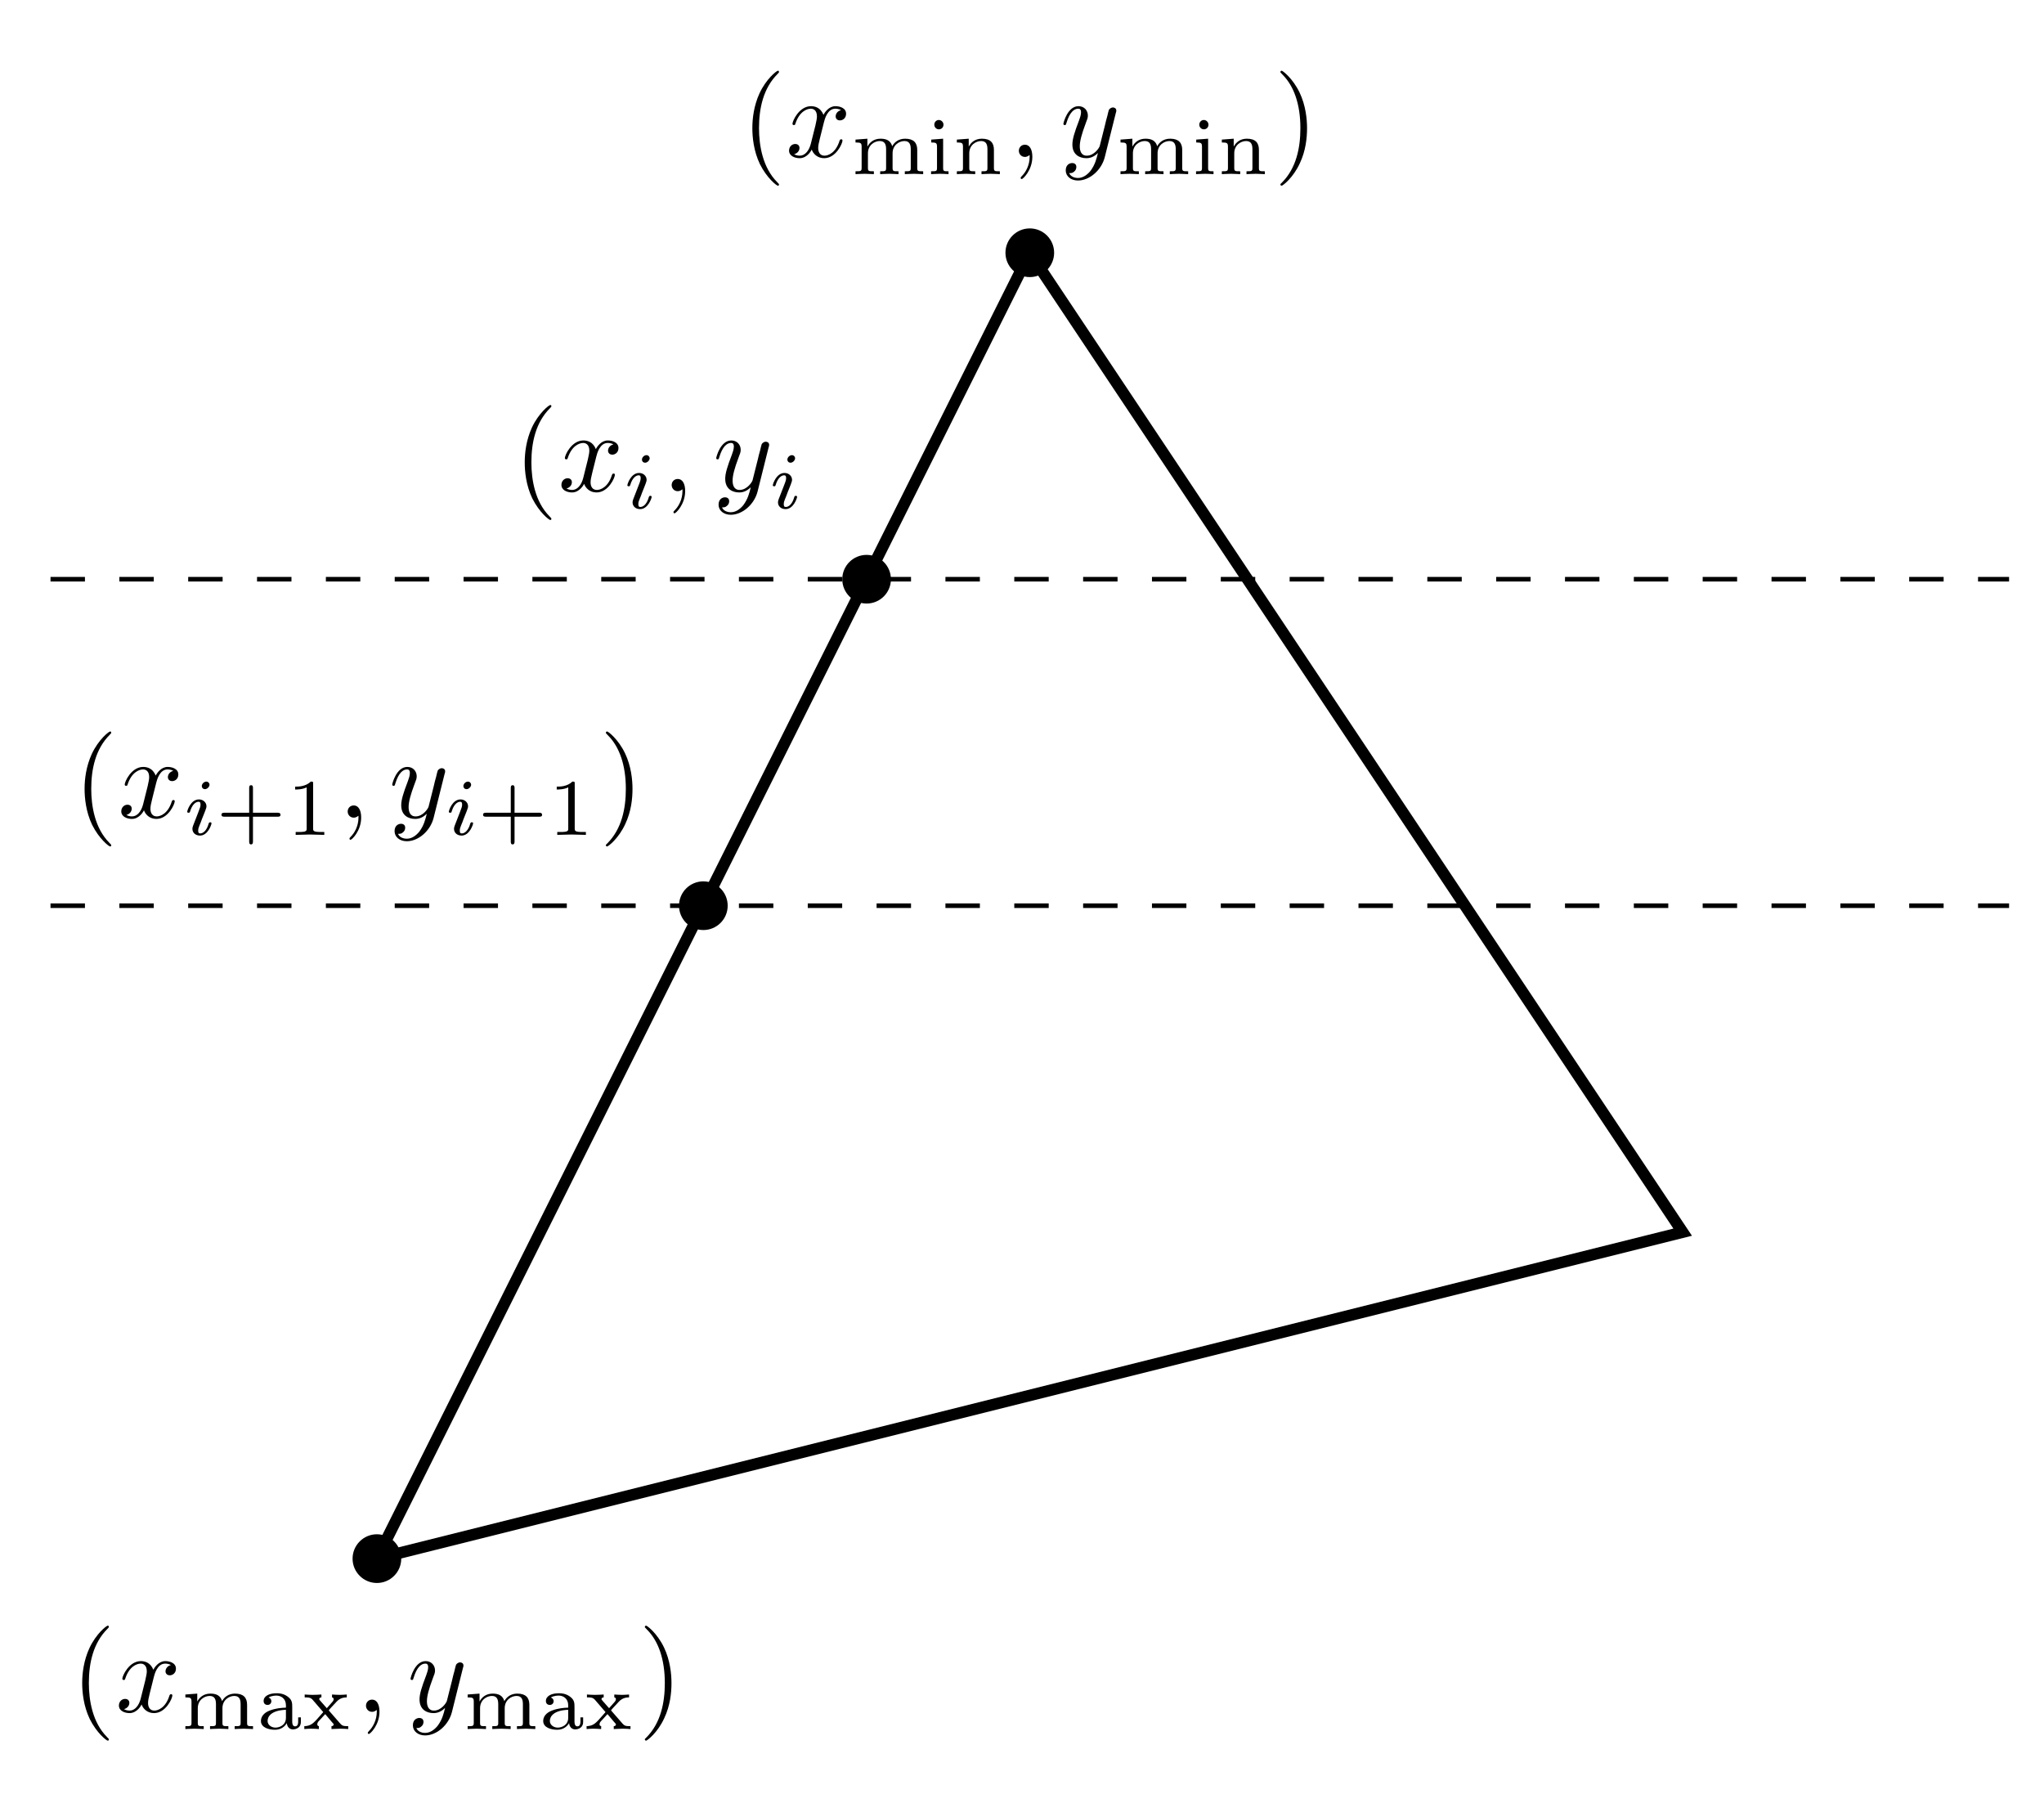
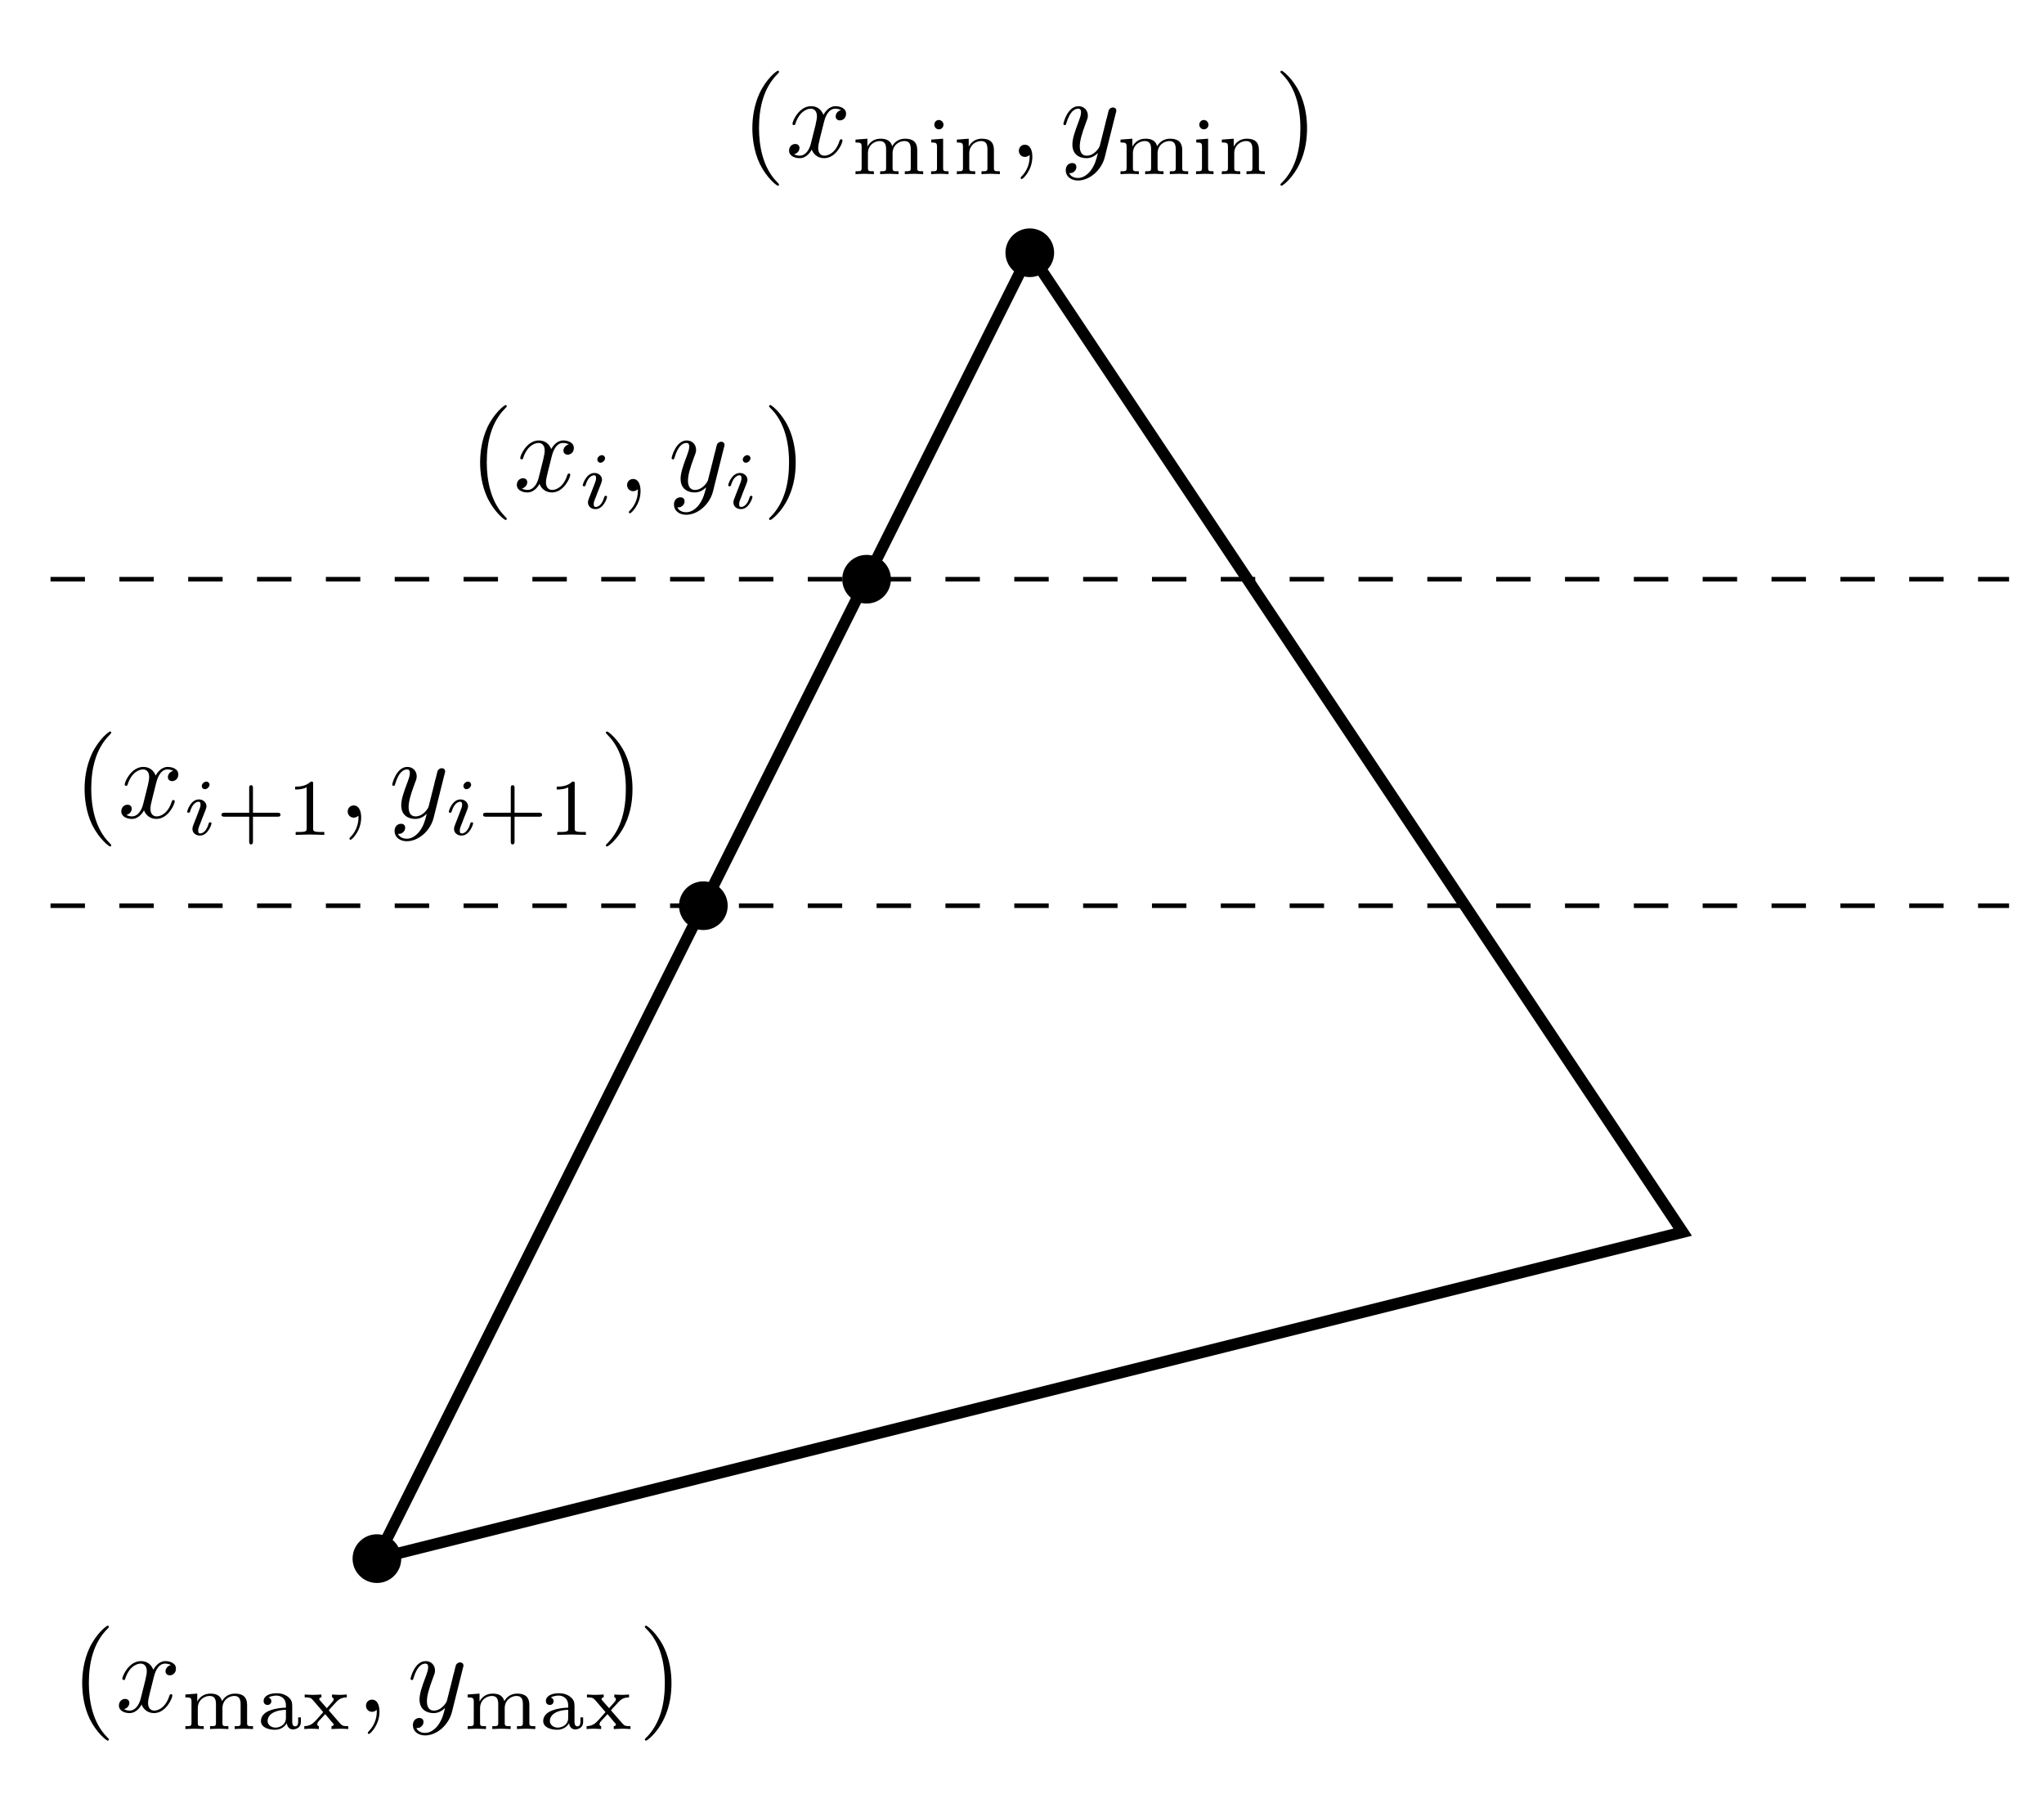
<svg xmlns="http://www.w3.org/2000/svg" xmlns:xlink="http://www.w3.org/1999/xlink" width="177.498pt" height="157.283pt" viewBox="0 0 177.498 157.283" version="1.1">
  <defs>
    <g>
      <symbol overflow="visible" id="glyph0-0">
        <path style="stroke:none;" d="" />
      </symbol>
      <symbol overflow="visible" id="glyph0-1">
        <path style="stroke:none;" d="M 3.297 2.391 C 3.297 2.359 3.297 2.344 3.125 2.172 C 1.891 0.922 1.562 -0.969 1.562 -2.5 C 1.562 -4.234 1.938 -5.969 3.172 -7.203 C 3.297 -7.328 3.297 -7.344 3.297 -7.375 C 3.297 -7.453 3.266 -7.484 3.203 -7.484 C 3.094 -7.484 2.203 -6.797 1.609 -5.531 C 1.109 -4.438 0.984 -3.328 0.984 -2.5 C 0.984 -1.719 1.094 -0.516 1.641 0.625 C 2.25 1.844 3.094 2.5 3.203 2.5 C 3.266 2.5 3.297 2.469 3.297 2.391 Z M 3.297 2.391 " />
      </symbol>
      <symbol overflow="visible" id="glyph0-2">
        <path style="stroke:none;" d="M 2.875 -2.5 C 2.875 -3.266 2.766 -4.469 2.219 -5.609 C 1.625 -6.828 0.766 -7.484 0.672 -7.484 C 0.609 -7.484 0.562 -7.438 0.562 -7.375 C 0.562 -7.344 0.562 -7.328 0.75 -7.141 C 1.734 -6.156 2.297 -4.578 2.297 -2.5 C 2.297 -0.781 1.938 0.969 0.703 2.219 C 0.562 2.344 0.562 2.359 0.562 2.391 C 0.562 2.453 0.609 2.5 0.672 2.5 C 0.766 2.5 1.672 1.812 2.25 0.547 C 2.766 -0.547 2.875 -1.656 2.875 -2.5 Z M 2.875 -2.5 " />
      </symbol>
      <symbol overflow="visible" id="glyph1-0">
        <path style="stroke:none;" d="" />
      </symbol>
      <symbol overflow="visible" id="glyph1-1">
        <path style="stroke:none;" d="M 3.328 -3.016 C 3.391 -3.266 3.625 -4.188 4.312 -4.188 C 4.359 -4.188 4.609 -4.188 4.812 -4.062 C 4.531 -4 4.344 -3.766 4.344 -3.516 C 4.344 -3.359 4.453 -3.172 4.719 -3.172 C 4.938 -3.172 5.25 -3.344 5.25 -3.75 C 5.25 -4.266 4.672 -4.406 4.328 -4.406 C 3.75 -4.406 3.406 -3.875 3.281 -3.656 C 3.031 -4.312 2.5 -4.406 2.203 -4.406 C 1.172 -4.406 0.594 -3.125 0.594 -2.875 C 0.594 -2.766 0.703 -2.766 0.719 -2.766 C 0.797 -2.766 0.828 -2.797 0.844 -2.875 C 1.188 -3.938 1.844 -4.188 2.188 -4.188 C 2.375 -4.188 2.719 -4.094 2.719 -3.516 C 2.719 -3.203 2.547 -2.547 2.188 -1.141 C 2.031 -0.531 1.672 -0.109 1.234 -0.109 C 1.172 -0.109 0.953 -0.109 0.734 -0.234 C 0.984 -0.297 1.203 -0.5 1.203 -0.781 C 1.203 -1.047 0.984 -1.125 0.844 -1.125 C 0.531 -1.125 0.297 -0.875 0.297 -0.547 C 0.297 -0.094 0.781 0.109 1.219 0.109 C 1.891 0.109 2.25 -0.594 2.266 -0.641 C 2.391 -0.281 2.75 0.109 3.344 0.109 C 4.375 0.109 4.938 -1.172 4.938 -1.422 C 4.938 -1.531 4.859 -1.531 4.828 -1.531 C 4.734 -1.531 4.719 -1.484 4.688 -1.422 C 4.359 -0.344 3.688 -0.109 3.375 -0.109 C 2.984 -0.109 2.828 -0.422 2.828 -0.766 C 2.828 -0.984 2.875 -1.203 2.984 -1.641 Z M 3.328 -3.016 " />
      </symbol>
      <symbol overflow="visible" id="glyph1-2">
        <path style="stroke:none;" d="M 2.031 -0.016 C 2.031 -0.672 1.781 -1.062 1.391 -1.062 C 1.062 -1.062 0.859 -0.812 0.859 -0.531 C 0.859 -0.266 1.062 0 1.391 0 C 1.5 0 1.641 -0.047 1.734 -0.125 C 1.766 -0.156 1.781 -0.156 1.781 -0.156 C 1.797 -0.156 1.797 -0.156 1.797 -0.016 C 1.797 0.734 1.453 1.328 1.125 1.656 C 1.016 1.766 1.016 1.781 1.016 1.812 C 1.016 1.891 1.062 1.922 1.109 1.922 C 1.219 1.922 2.031 1.156 2.031 -0.016 Z M 2.031 -0.016 " />
      </symbol>
      <symbol overflow="visible" id="glyph1-3">
        <path style="stroke:none;" d="M 4.844 -3.797 C 4.891 -3.938 4.891 -3.953 4.891 -4.031 C 4.891 -4.203 4.75 -4.297 4.594 -4.297 C 4.5 -4.297 4.344 -4.234 4.25 -4.094 C 4.234 -4.031 4.141 -3.734 4.109 -3.547 C 4.031 -3.297 3.969 -3.016 3.906 -2.75 L 3.453 -0.953 C 3.422 -0.812 2.984 -0.109 2.328 -0.109 C 1.828 -0.109 1.719 -0.547 1.719 -0.922 C 1.719 -1.375 1.891 -2 2.219 -2.875 C 2.375 -3.281 2.422 -3.391 2.422 -3.594 C 2.422 -4.031 2.109 -4.406 1.609 -4.406 C 0.656 -4.406 0.297 -2.953 0.297 -2.875 C 0.297 -2.766 0.391 -2.766 0.406 -2.766 C 0.516 -2.766 0.516 -2.797 0.562 -2.953 C 0.844 -3.891 1.234 -4.188 1.578 -4.188 C 1.656 -4.188 1.828 -4.188 1.828 -3.875 C 1.828 -3.625 1.719 -3.359 1.656 -3.172 C 1.25 -2.109 1.078 -1.547 1.078 -1.078 C 1.078 -0.188 1.703 0.109 2.297 0.109 C 2.688 0.109 3.016 -0.062 3.297 -0.344 C 3.172 0.172 3.047 0.672 2.656 1.203 C 2.391 1.531 2.016 1.828 1.562 1.828 C 1.422 1.828 0.969 1.797 0.797 1.406 C 0.953 1.406 1.094 1.406 1.219 1.281 C 1.328 1.203 1.422 1.062 1.422 0.875 C 1.422 0.562 1.156 0.531 1.062 0.531 C 0.828 0.531 0.5 0.688 0.5 1.172 C 0.5 1.672 0.938 2.047 1.562 2.047 C 2.578 2.047 3.609 1.141 3.891 0.016 Z M 4.844 -3.797 " />
      </symbol>
      <symbol overflow="visible" id="glyph2-0">
        <path style="stroke:none;" d="" />
      </symbol>
      <symbol overflow="visible" id="glyph2-1">
        <path style="stroke:none;" d="M 5.734 -2.109 C 5.734 -2.719 5.422 -3.078 4.688 -3.078 C 4.125 -3.078 3.75 -2.781 3.562 -2.422 C 3.422 -2.922 3.047 -3.078 2.547 -3.078 C 1.969 -3.078 1.609 -2.766 1.406 -2.391 L 1.406 -3.078 L 0.375 -3 L 0.375 -2.75 C 0.844 -2.75 0.906 -2.703 0.906 -2.359 L 0.906 -0.547 C 0.906 -0.25 0.828 -0.25 0.375 -0.25 L 0.375 0 C 0.391 0 0.875 -0.031 1.172 -0.031 C 1.422 -0.031 1.906 0 1.969 0 L 1.969 -0.25 C 1.516 -0.25 1.453 -0.25 1.453 -0.547 L 1.453 -1.812 C 1.453 -2.531 2.031 -2.875 2.484 -2.875 C 2.969 -2.875 3.031 -2.5 3.031 -2.141 L 3.031 -0.547 C 3.031 -0.25 2.969 -0.25 2.516 -0.25 L 2.516 0 C 2.531 0 3.016 -0.031 3.312 -0.031 C 3.562 -0.031 4.047 0 4.109 0 L 4.109 -0.25 C 3.656 -0.25 3.594 -0.25 3.594 -0.547 L 3.594 -1.812 C 3.594 -2.531 4.172 -2.875 4.625 -2.875 C 5.109 -2.875 5.172 -2.5 5.172 -2.141 L 5.172 -0.547 C 5.172 -0.25 5.109 -0.25 4.656 -0.25 L 4.656 0 C 4.672 0 5.156 -0.031 5.453 -0.031 C 5.703 -0.031 6.188 0 6.25 0 L 6.25 -0.25 C 5.797 -0.25 5.734 -0.25 5.734 -0.547 Z M 5.734 -2.109 " />
      </symbol>
      <symbol overflow="visible" id="glyph2-2">
        <path style="stroke:none;" d="M 3.109 -1.875 C 3.109 -2.234 3.109 -2.5 2.781 -2.766 C 2.5 -3 2.172 -3.109 1.75 -3.109 C 1.094 -3.109 0.625 -2.859 0.625 -2.438 C 0.625 -2.203 0.781 -2.094 0.969 -2.094 C 1.156 -2.094 1.297 -2.234 1.297 -2.422 C 1.297 -2.531 1.234 -2.688 1.047 -2.734 C 1.297 -2.906 1.703 -2.906 1.734 -2.906 C 2.125 -2.906 2.562 -2.656 2.562 -2.062 L 2.562 -1.859 C 2.172 -1.844 1.719 -1.812 1.203 -1.625 C 0.578 -1.406 0.391 -1.016 0.391 -0.703 C 0.391 -0.109 1.109 0.062 1.609 0.062 C 2.156 0.062 2.484 -0.25 2.641 -0.516 C 2.656 -0.234 2.844 0.031 3.172 0.031 C 3.188 0.031 3.859 0.031 3.859 -0.625 L 3.859 -1.016 L 3.625 -1.016 L 3.625 -0.641 C 3.625 -0.562 3.625 -0.234 3.359 -0.234 C 3.109 -0.234 3.109 -0.562 3.109 -0.641 Z M 2.562 -0.984 C 2.562 -0.312 1.969 -0.125 1.656 -0.125 C 1.297 -0.125 0.969 -0.359 0.969 -0.703 C 0.969 -1.094 1.297 -1.625 2.562 -1.672 Z M 2.562 -0.984 " />
      </symbol>
      <symbol overflow="visible" id="glyph2-3">
        <path style="stroke:none;" d="M 2.359 -1.562 C 2.359 -1.562 2.312 -1.625 2.312 -1.625 C 2.312 -1.656 2.766 -2.141 2.828 -2.203 C 3.078 -2.484 3.312 -2.75 3.875 -2.75 L 3.875 -3 C 3.672 -2.984 3.469 -2.969 3.281 -2.969 C 3.078 -2.969 2.797 -2.984 2.594 -3 L 2.594 -2.75 C 2.703 -2.734 2.734 -2.656 2.734 -2.594 C 2.734 -2.578 2.734 -2.469 2.625 -2.359 L 2.141 -1.812 L 1.562 -2.469 C 1.484 -2.547 1.484 -2.578 1.484 -2.609 C 1.484 -2.703 1.578 -2.75 1.672 -2.75 L 1.672 -3 C 1.422 -2.984 1.156 -2.969 0.891 -2.969 C 0.688 -2.969 0.422 -2.984 0.219 -3 L 0.219 -2.75 C 0.531 -2.75 0.719 -2.75 0.906 -2.547 L 1.766 -1.547 C 1.781 -1.531 1.828 -1.484 1.828 -1.469 C 1.828 -1.453 1.297 -0.875 1.234 -0.797 C 0.969 -0.516 0.734 -0.266 0.188 -0.25 L 0.188 0 C 0.391 -0.016 0.547 -0.031 0.766 -0.031 C 0.969 -0.031 1.25 -0.016 1.453 0 L 1.453 -0.25 C 1.375 -0.266 1.312 -0.312 1.312 -0.406 C 1.312 -0.547 1.391 -0.641 1.5 -0.75 L 2 -1.297 L 2.594 -0.594 C 2.734 -0.453 2.734 -0.438 2.734 -0.391 C 2.734 -0.266 2.578 -0.25 2.547 -0.25 L 2.547 0 C 2.609 0 3.109 -0.031 3.328 -0.031 C 3.547 -0.031 3.781 -0.016 4 0 L 4 -0.25 C 3.531 -0.25 3.484 -0.297 3.312 -0.469 Z M 2.359 -1.562 " />
      </symbol>
      <symbol overflow="visible" id="glyph2-4">
        <path style="stroke:none;" d="M 1.469 -4.297 C 1.469 -4.5 1.297 -4.703 1.062 -4.703 C 0.859 -4.703 0.672 -4.531 0.672 -4.297 C 0.672 -4.047 0.875 -3.891 1.062 -3.891 C 1.297 -3.891 1.469 -4.062 1.469 -4.297 Z M 0.406 -3 L 0.406 -2.75 C 0.844 -2.75 0.906 -2.703 0.906 -2.359 L 0.906 -0.547 C 0.906 -0.25 0.844 -0.25 0.391 -0.25 L 0.391 0 C 0.406 0 0.891 -0.031 1.172 -0.031 C 1.422 -0.031 1.672 -0.016 1.906 0 L 1.906 -0.25 C 1.5 -0.25 1.438 -0.25 1.438 -0.547 L 1.438 -3.078 Z M 0.406 -3 " />
      </symbol>
      <symbol overflow="visible" id="glyph2-5">
        <path style="stroke:none;" d="M 3.594 -2.109 C 3.594 -2.719 3.297 -3.078 2.547 -3.078 C 1.969 -3.078 1.609 -2.766 1.406 -2.391 L 1.406 -3.078 L 0.375 -3 L 0.375 -2.75 C 0.844 -2.75 0.906 -2.703 0.906 -2.359 L 0.906 -0.547 C 0.906 -0.25 0.828 -0.25 0.375 -0.25 L 0.375 0 C 0.391 0 0.875 -0.031 1.172 -0.031 C 1.422 -0.031 1.906 0 1.969 0 L 1.969 -0.25 C 1.516 -0.25 1.453 -0.25 1.453 -0.547 L 1.453 -1.812 C 1.453 -2.531 2.031 -2.875 2.484 -2.875 C 2.969 -2.875 3.031 -2.5 3.031 -2.141 L 3.031 -0.547 C 3.031 -0.25 2.969 -0.25 2.516 -0.25 L 2.516 0 C 2.531 0 3.016 -0.031 3.312 -0.031 C 3.562 -0.031 4.047 0 4.109 0 L 4.109 -0.25 C 3.656 -0.25 3.594 -0.25 3.594 -0.547 Z M 3.594 -2.109 " />
      </symbol>
      <symbol overflow="visible" id="glyph2-6">
        <path style="stroke:none;" d="M 3.219 -1.578 L 5.359 -1.578 C 5.453 -1.578 5.609 -1.578 5.609 -1.734 C 5.609 -1.922 5.453 -1.922 5.359 -1.922 L 3.219 -1.922 L 3.219 -4.062 C 3.219 -4.141 3.219 -4.312 3.062 -4.312 C 2.891 -4.312 2.891 -4.156 2.891 -4.062 L 2.891 -1.922 L 0.75 -1.922 C 0.656 -1.922 0.484 -1.922 0.484 -1.75 C 0.484 -1.578 0.641 -1.578 0.75 -1.578 L 2.891 -1.578 L 2.891 0.562 C 2.891 0.656 2.891 0.828 3.047 0.828 C 3.219 0.828 3.219 0.656 3.219 0.562 Z M 3.219 -1.578 " />
      </symbol>
      <symbol overflow="visible" id="glyph2-7">
        <path style="stroke:none;" d="M 2.328 -4.438 C 2.328 -4.625 2.328 -4.625 2.125 -4.625 C 1.672 -4.188 1.047 -4.188 0.766 -4.188 L 0.766 -3.938 C 0.922 -3.938 1.391 -3.938 1.766 -4.125 L 1.766 -0.578 C 1.766 -0.344 1.766 -0.25 1.078 -0.25 L 0.812 -0.25 L 0.812 0 C 0.938 0 1.797 -0.031 2.047 -0.031 C 2.266 -0.031 3.141 0 3.297 0 L 3.297 -0.25 L 3.031 -0.25 C 2.328 -0.25 2.328 -0.344 2.328 -0.578 Z M 2.328 -4.438 " />
      </symbol>
      <symbol overflow="visible" id="glyph3-0">
        <path style="stroke:none;" d="" />
      </symbol>
      <symbol overflow="visible" id="glyph3-1">
        <path style="stroke:none;" d="M 2.266 -4.359 C 2.266 -4.469 2.172 -4.625 1.984 -4.625 C 1.797 -4.625 1.594 -4.438 1.594 -4.234 C 1.594 -4.125 1.672 -3.969 1.875 -3.969 C 2.062 -3.969 2.266 -4.172 2.266 -4.359 Z M 0.844 -0.812 C 0.812 -0.719 0.781 -0.641 0.781 -0.516 C 0.781 -0.188 1.047 0.062 1.438 0.062 C 2.125 0.062 2.438 -0.891 2.438 -1 C 2.438 -1.094 2.344 -1.094 2.328 -1.094 C 2.234 -1.094 2.219 -1.047 2.188 -0.969 C 2.031 -0.406 1.734 -0.125 1.453 -0.125 C 1.312 -0.125 1.281 -0.219 1.281 -0.375 C 1.281 -0.531 1.328 -0.656 1.391 -0.812 C 1.469 -1 1.547 -1.188 1.609 -1.375 C 1.672 -1.547 1.938 -2.172 1.953 -2.266 C 1.984 -2.328 2 -2.406 2 -2.484 C 2 -2.812 1.719 -3.078 1.344 -3.078 C 0.641 -3.078 0.328 -2.125 0.328 -2 C 0.328 -1.922 0.422 -1.922 0.453 -1.922 C 0.547 -1.922 0.547 -1.953 0.578 -2.031 C 0.75 -2.625 1.062 -2.875 1.312 -2.875 C 1.422 -2.875 1.484 -2.828 1.484 -2.641 C 1.484 -2.469 1.453 -2.375 1.281 -1.938 Z M 0.844 -0.812 " />
      </symbol>
    </g>
  </defs>
  <g id="surface1">
    <path style="fill:none;stroke-width:0.996;stroke-linecap:butt;stroke-linejoin:miter;stroke:rgb(0%,0%,0%);stroke-opacity:1;stroke-miterlimit:10;" d="M -0.002 -0.002 L 113.389 28.346 L 56.694 113.389 Z M -0.002 -0.002 " transform="matrix(1,0,0,-1,32.732,135.334)" />
    <path style="fill:none;stroke-width:0.399;stroke-linecap:butt;stroke-linejoin:miter;stroke:rgb(0%,0%,0%);stroke-opacity:1;stroke-dasharray:2.989,2.989;stroke-miterlimit:10;" d="M -28.345 85.041 L 141.733 85.041 " transform="matrix(1,0,0,-1,32.732,135.334)" />
    <path style="fill:none;stroke-width:0.399;stroke-linecap:butt;stroke-linejoin:miter;stroke:rgb(0%,0%,0%);stroke-opacity:1;stroke-dasharray:2.989,2.989;stroke-miterlimit:10;" d="M -28.345 56.693 L 141.733 56.693 " transform="matrix(1,0,0,-1,32.732,135.334)" />
    <path style=" stroke:none;fill-rule:nonzero;fill:rgb(0%,0%,0%);fill-opacity:1;" d="M 34.844 135.336 C 34.844 134.168 33.898 133.219 32.73 133.219 C 31.566 133.219 30.617 134.168 30.617 135.336 C 30.617 136.5 31.566 137.449 32.73 137.449 C 33.898 137.449 34.844 136.5 34.844 135.336 Z M 34.844 135.336 " />
    <g style="fill:rgb(0%,0%,0%);fill-opacity:1;">
      <use xlink:href="#glyph0-1" x="6.154" y="148.638" />
    </g>
    <g style="fill:rgb(0%,0%,0%);fill-opacity:1;">
      <use xlink:href="#glyph1-1" x="10.029" y="148.638" />
    </g>
    <g style="fill:rgb(0%,0%,0%);fill-opacity:1;">
      <use xlink:href="#glyph2-1" x="15.723" y="150.132" />
      <use xlink:href="#glyph2-2" x="22.268" y="150.132" />
      <use xlink:href="#glyph2-3" x="26.239" y="150.132" />
    </g>
    <g style="fill:rgb(0%,0%,0%);fill-opacity:1;">
      <use xlink:href="#glyph1-2" x="30.923" y="148.638" />
    </g>
    <g style="fill:rgb(0%,0%,0%);fill-opacity:1;">
      <use xlink:href="#glyph1-3" x="35.354" y="148.638" />
    </g>
    <g style="fill:rgb(0%,0%,0%);fill-opacity:1;">
      <use xlink:href="#glyph2-1" x="40.235" y="150.132" />
      <use xlink:href="#glyph2-2" x="46.78" y="150.132" />
      <use xlink:href="#glyph2-3" x="50.751" y="150.132" />
    </g>
    <g style="fill:rgb(0%,0%,0%);fill-opacity:1;">
      <use xlink:href="#glyph0-2" x="55.435" y="148.638" />
    </g>
    <path style=" stroke:none;fill-rule:nonzero;fill:rgb(0%,0%,0%);fill-opacity:1;" d="M 91.539 21.945 C 91.539 20.781 90.594 19.832 89.426 19.832 C 88.258 19.832 87.312 20.781 87.312 21.945 C 87.312 23.113 88.258 24.059 89.426 24.059 C 90.594 24.059 91.539 23.113 91.539 21.945 Z M 91.539 21.945 " />
    <g style="fill:rgb(0%,0%,0%);fill-opacity:1;">
      <use xlink:href="#glyph0-1" x="64.349" y="13.626" />
    </g>
    <g style="fill:rgb(0%,0%,0%);fill-opacity:1;">
      <use xlink:href="#glyph1-1" x="68.223" y="13.626" />
    </g>
    <g style="fill:rgb(0%,0%,0%);fill-opacity:1;">
      <use xlink:href="#glyph2-1" x="73.917" y="15.121" />
      <use xlink:href="#glyph2-4" x="80.462" y="15.121" />
      <use xlink:href="#glyph2-5" x="82.717" y="15.121" />
    </g>
    <g style="fill:rgb(0%,0%,0%);fill-opacity:1;">
      <use xlink:href="#glyph1-2" x="87.616" y="13.626" />
    </g>
    <g style="fill:rgb(0%,0%,0%);fill-opacity:1;">
      <use xlink:href="#glyph1-3" x="92.047" y="13.626" />
    </g>
    <g style="fill:rgb(0%,0%,0%);fill-opacity:1;">
      <use xlink:href="#glyph2-1" x="96.928" y="15.121" />
      <use xlink:href="#glyph2-4" x="103.473" y="15.121" />
      <use xlink:href="#glyph2-5" x="105.728" y="15.121" />
    </g>
    <g style="fill:rgb(0%,0%,0%);fill-opacity:1;">
      <use xlink:href="#glyph0-2" x="110.627" y="13.626" />
    </g>
    <path style=" stroke:none;fill-rule:nonzero;fill:rgb(0%,0%,0%);fill-opacity:1;" d="M 77.367 50.293 C 77.367 49.125 76.418 48.18 75.254 48.18 C 74.086 48.18 73.141 49.125 73.141 50.293 C 73.141 51.461 74.086 52.406 75.254 52.406 C 76.418 52.406 77.367 51.461 77.367 50.293 Z M 77.367 50.293 " />
    <g style="fill:rgb(0%,0%,0%);fill-opacity:1;">
-       <use xlink:href="#glyph0-1" x="44.583" y="42.65" />
+       <use xlink:href="#glyph0-1" x="40.709" y="42.65" />
    </g>
    <g style="fill:rgb(0%,0%,0%);fill-opacity:1;">
-       <use xlink:href="#glyph1-1" x="48.457" y="42.65" />
+       <use xlink:href="#glyph1-1" x="44.583" y="42.65" />
    </g>
    <g style="fill:rgb(0%,0%,0%);fill-opacity:1;">
-       <use xlink:href="#glyph3-1" x="54.151" y="44.145" />
+       <use xlink:href="#glyph3-1" x="50.277" y="44.145" />
    </g>
    <g style="fill:rgb(0%,0%,0%);fill-opacity:1;">
-       <use xlink:href="#glyph1-2" x="57.468" y="42.65" />
+       <use xlink:href="#glyph1-2" x="53.594" y="42.65" />
    </g>
    <g style="fill:rgb(0%,0%,0%);fill-opacity:1;">
-       <use xlink:href="#glyph1-3" x="61.899" y="42.65" />
+       <use xlink:href="#glyph1-3" x="58.025" y="42.65" />
    </g>
    <g style="fill:rgb(0%,0%,0%);fill-opacity:1;">
-       <use xlink:href="#glyph3-1" x="66.78" y="44.145" />
+       <use xlink:href="#glyph3-1" x="62.906" y="44.145" />
+     </g>
+     <g style="fill:rgb(0%,0%,0%);fill-opacity:1;">
+       <use xlink:href="#glyph0-2" x="66.223" y="42.65" />
    </g>
    <path style=" stroke:none;fill-rule:nonzero;fill:rgb(0%,0%,0%);fill-opacity:1;" d="M 63.191 78.641 C 63.191 77.473 62.246 76.527 61.078 76.527 C 59.91 76.527 58.965 77.473 58.965 78.641 C 58.965 79.809 59.91 80.754 61.078 80.754 C 62.246 80.754 63.191 79.809 63.191 78.641 Z M 63.191 78.641 " />
    <g style="fill:rgb(0%,0%,0%);fill-opacity:1;">
      <use xlink:href="#glyph0-1" x="6.361" y="70.997" />
    </g>
    <g style="fill:rgb(0%,0%,0%);fill-opacity:1;">
      <use xlink:href="#glyph1-1" x="10.235" y="70.997" />
    </g>
    <g style="fill:rgb(0%,0%,0%);fill-opacity:1;">
      <use xlink:href="#glyph3-1" x="15.929" y="72.491" />
    </g>
    <g style="fill:rgb(0%,0%,0%);fill-opacity:1;">
      <use xlink:href="#glyph2-6" x="18.748" y="72.491" />
      <use xlink:href="#glyph2-7" x="24.864" y="72.491" />
    </g>
    <g style="fill:rgb(0%,0%,0%);fill-opacity:1;">
      <use xlink:href="#glyph1-2" x="29.333" y="70.997" />
    </g>
    <g style="fill:rgb(0%,0%,0%);fill-opacity:1;">
      <use xlink:href="#glyph1-3" x="33.764" y="70.997" />
    </g>
    <g style="fill:rgb(0%,0%,0%);fill-opacity:1;">
      <use xlink:href="#glyph3-1" x="38.646" y="72.491" />
    </g>
    <g style="fill:rgb(0%,0%,0%);fill-opacity:1;">
      <use xlink:href="#glyph2-6" x="41.464" y="72.491" />
      <use xlink:href="#glyph2-7" x="47.58" y="72.491" />
    </g>
    <g style="fill:rgb(0%,0%,0%);fill-opacity:1;">
      <use xlink:href="#glyph0-2" x="52.05" y="70.997" />
    </g>
  </g>
</svg>
